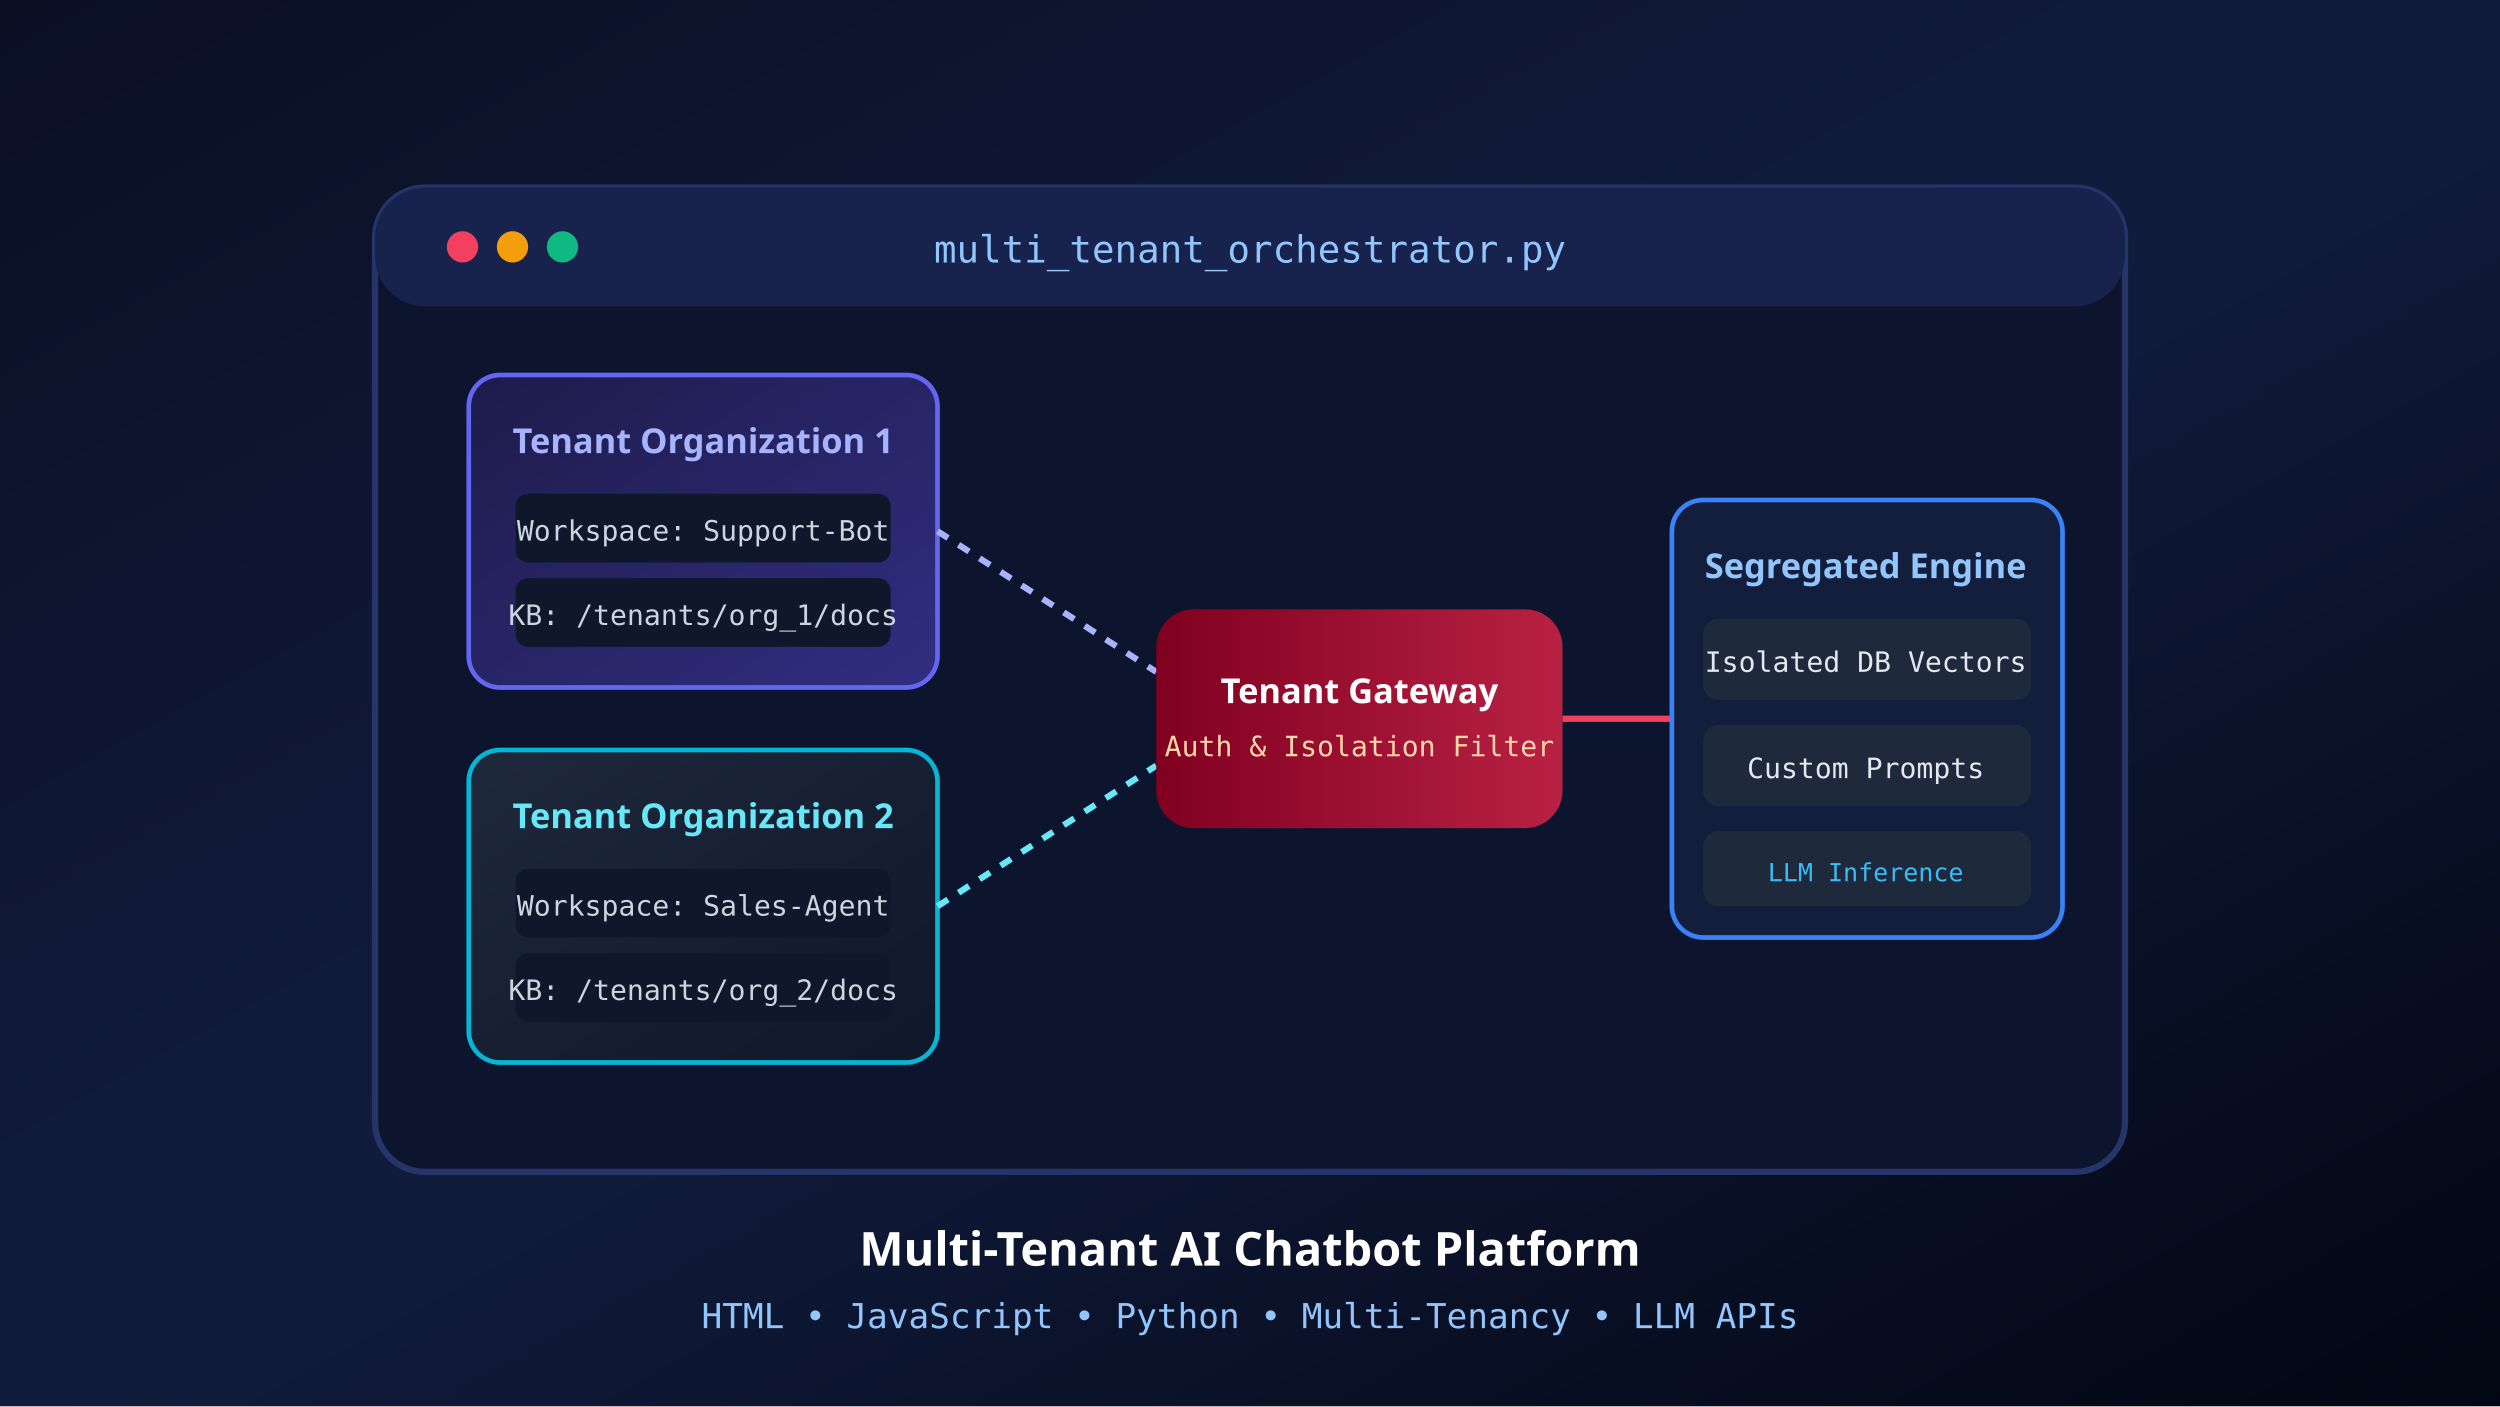
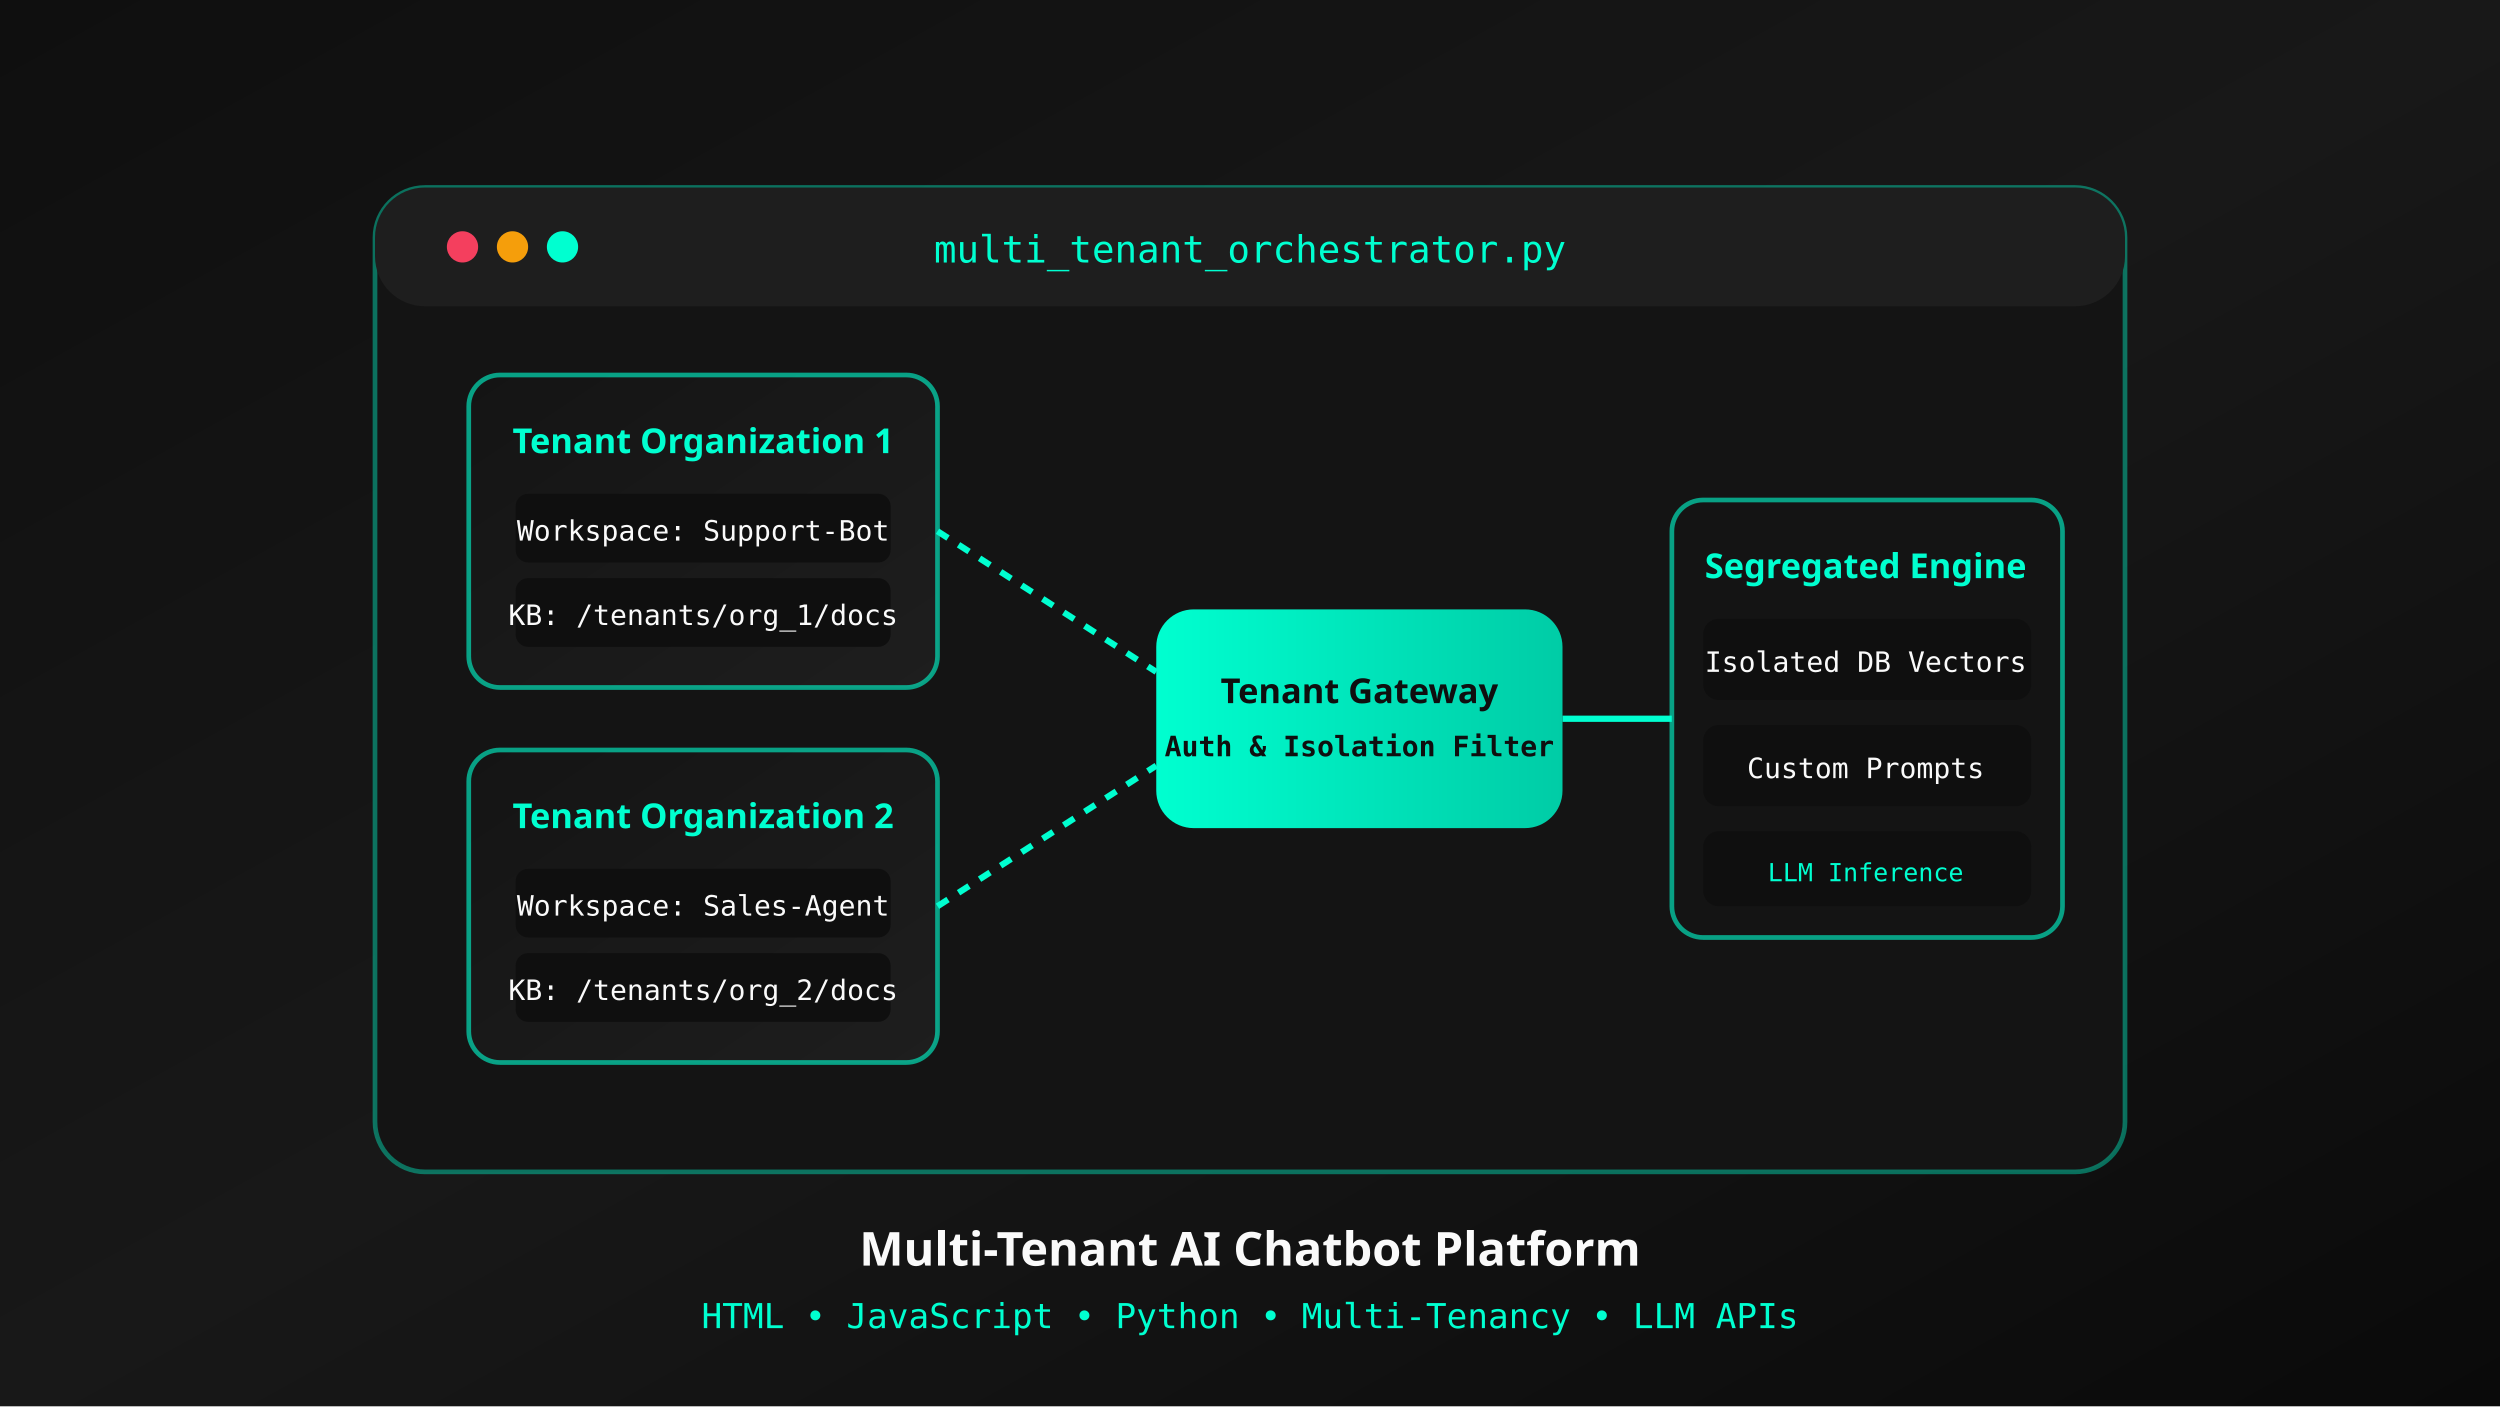
<svg xmlns="http://www.w3.org/2000/svg" viewBox="0 0 800 450" width="100%" height="100%">
  <defs>
    <linearGradient id="bg-multi" x1="0%" y1="0%" x2="100%" y2="100%">
-       <stop offset="0%" stop-color="#0a0f24" />
-       <stop offset="50%" stop-color="#111c3d" />
-       <stop offset="100%" stop-color="#030612" />
+       <stop offset="0%" stop-color="#0F0F0F" />
+       <stop offset="50%" stop-color="#181818" />
+       <stop offset="100%" stop-color="#0A0A0A" />
    </linearGradient>
    <linearGradient id="tenant-a" x1="0%" y1="0%" x2="100%" y2="100%">
-       <stop offset="0%" stop-color="#1e1b4b" />
-       <stop offset="100%" stop-color="#312e81" />
+       <stop offset="0%" stop-color="#141414" />
+       <stop offset="100%" stop-color="#1E1E1E" />
    </linearGradient>
    <linearGradient id="tenant-b" x1="0%" y1="0%" x2="100%" y2="100%">
-       <stop offset="0%" stop-color="#1e293b" />
-       <stop offset="100%" stop-color="#0f172a" />
+       <stop offset="0%" stop-color="#141414" />
+       <stop offset="100%" stop-color="#1E1E1E" />
    </linearGradient>
    <linearGradient id="core-gateway" x1="0%" y1="0%" x2="100%" y2="0%">
-       <stop offset="0%" stop-color="#800020" />
-       <stop offset="100%" stop-color="#b92144" />
+       <stop offset="0%" stop-color="#00FFD0" />
+       <stop offset="100%" stop-color="#00CCA6" />
    </linearGradient>
  </defs>
  <rect width="800" height="450" fill="url(#bg-multi)" />
-   <rect x="120" y="60" width="560" height="315" rx="16" fill="#0d142d" stroke="#253569" stroke-width="2" />
-   <rect x="120" y="60" width="560" height="38" rx="16" fill="#17234d" />
+   <rect x="120" y="60" width="560" height="315" rx="16" fill="#141414" stroke="#00FFD0" stroke-width="1.5" stroke-opacity="0.4" />
+   <rect x="120" y="60" width="560" height="38" rx="16" fill="#1E1E1E" />
  <circle cx="148" cy="79" r="5" fill="#f43f5e" />
  <circle cx="164" cy="79" r="5" fill="#f59e0b" />
-   <circle cx="180" cy="79" r="5" fill="#10b981" />
-   <text x="400" y="84" fill="#93c5fd" font-family="monospace" font-size="12" text-anchor="middle">multi_tenant_orchestrator.py</text>
-   <rect x="150" y="120" width="150" height="100" rx="10" fill="url(#tenant-a)" stroke="#6366f1" stroke-width="1.5" />
-   <text x="225" y="145" fill="#a5b4fc" font-family="sans-serif" font-weight="bold" font-size="11" text-anchor="middle">Tenant Organization 1</text>
-   <rect x="165" y="158" width="120" height="22" rx="4" fill="#0f172a" />
-   <text x="225" y="173" fill="#cbd5e1" font-family="monospace" font-size="9" text-anchor="middle">Workspace: Support-Bot</text>
-   <rect x="165" y="185" width="120" height="22" rx="4" fill="#0f172a" />
-   <text x="225" y="200" fill="#cbd5e1" font-family="monospace" font-size="9" text-anchor="middle">KB: /tenants/org_1/docs</text>
-   <rect x="150" y="240" width="150" height="100" rx="10" fill="url(#tenant-b)" stroke="#06b6d4" stroke-width="1.5" />
-   <text x="225" y="265" fill="#67e8f9" font-family="sans-serif" font-weight="bold" font-size="11" text-anchor="middle">Tenant Organization 2</text>
-   <rect x="165" y="278" width="120" height="22" rx="4" fill="#0f172a" />
-   <text x="225" y="293" fill="#cbd5e1" font-family="monospace" font-size="9" text-anchor="middle">Workspace: Sales-Agent</text>
-   <rect x="165" y="305" width="120" height="22" rx="4" fill="#0f172a" />
-   <text x="225" y="320" fill="#cbd5e1" font-family="monospace" font-size="9" text-anchor="middle">KB: /tenants/org_2/docs</text>
-   <path d="M 300 170 L 370 215" stroke="#a5b4fc" stroke-width="2" stroke-dasharray="4" fill="none" />
-   <path d="M 300 290 L 370 245" stroke="#67e8f9" stroke-width="2" stroke-dasharray="4" fill="none" />
+   <circle cx="180" cy="79" r="5" fill="#00FFD0" />
+   <text x="400" y="84" fill="#00FFD0" font-family="monospace" font-size="12" text-anchor="middle">multi_tenant_orchestrator.py</text>
+   <rect x="150" y="120" width="150" height="100" rx="10" fill="url(#tenant-a)" stroke="#00FFD0" stroke-width="1.5" stroke-opacity="0.6" />
+   <text x="225" y="145" fill="#00FFD0" font-family="sans-serif" font-weight="bold" font-size="11" text-anchor="middle">Tenant Organization 1</text>
+   <rect x="165" y="158" width="120" height="22" rx="4" fill="#0F0F0F" />
+   <text x="225" y="173" fill="#FAFAFA" font-family="monospace" font-size="9" text-anchor="middle">Workspace: Support-Bot</text>
+   <rect x="165" y="185" width="120" height="22" rx="4" fill="#0F0F0F" />
+   <text x="225" y="200" fill="#FAFAFA" font-family="monospace" font-size="9" text-anchor="middle">KB: /tenants/org_1/docs</text>
+   <rect x="150" y="240" width="150" height="100" rx="10" fill="url(#tenant-b)" stroke="#00FFD0" stroke-width="1.5" stroke-opacity="0.6" />
+   <text x="225" y="265" fill="#00FFD0" font-family="sans-serif" font-weight="bold" font-size="11" text-anchor="middle">Tenant Organization 2</text>
+   <rect x="165" y="278" width="120" height="22" rx="4" fill="#0F0F0F" />
+   <text x="225" y="293" fill="#FAFAFA" font-family="monospace" font-size="9" text-anchor="middle">Workspace: Sales-Agent</text>
+   <rect x="165" y="305" width="120" height="22" rx="4" fill="#0F0F0F" />
+   <text x="225" y="320" fill="#FAFAFA" font-family="monospace" font-size="9" text-anchor="middle">KB: /tenants/org_2/docs</text>
+   <path d="M 300 170 L 370 215" stroke="#00FFD0" stroke-width="2" stroke-dasharray="4" fill="none" />
+   <path d="M 300 290 L 370 245" stroke="#00FFD0" stroke-width="2" stroke-dasharray="4" fill="none" />
  <rect x="370" y="195" width="130" height="70" rx="12" fill="url(#core-gateway)" />
-   <text x="435" y="225" fill="#ffffff" font-family="sans-serif" font-weight="bold" font-size="11" text-anchor="middle">Tenant Gateway</text>
-   <text x="435" y="242" fill="#fed7aa" font-family="monospace" font-size="9" text-anchor="middle">Auth &amp; Isolation Filter</text>
-   <path d="M 500 230 L 535 230" stroke="#f43f5e" stroke-width="2" fill="none" />
-   <rect x="535" y="160" width="125" height="140" rx="10" fill="#131e3d" stroke="#3b82f6" stroke-width="1.5" />
-   <text x="597" y="185" fill="#93c5fd" font-family="sans-serif" font-weight="bold" font-size="11" text-anchor="middle">Segregated Engine</text>
-   <rect x="545" y="198" width="105" height="26" rx="5" fill="#1e293b" />
-   <text x="597" y="215" fill="#e2e8f0" font-family="monospace" font-size="9" text-anchor="middle">Isolated DB Vectors</text>
-   <rect x="545" y="232" width="105" height="26" rx="5" fill="#1e293b" />
-   <text x="597" y="249" fill="#e2e8f0" font-family="monospace" font-size="9" text-anchor="middle">Custom Prompts</text>
-   <rect x="545" y="266" width="105" height="24" rx="5" fill="#1e293b" />
-   <text x="597" y="282" fill="#38bdf8" font-family="monospace" font-size="8" text-anchor="middle">LLM Inference</text>
-   <text x="400" y="405" fill="#ffffff" font-family="sans-serif" font-weight="bold" font-size="15" text-anchor="middle">Multi-Tenant AI Chatbot Platform</text>
-   <text x="400" y="425" fill="#93c5fd" font-family="monospace" font-size="11" text-anchor="middle">HTML • JavaScript • Python • Multi-Tenancy • LLM APIs</text>
+   <text x="435" y="225" fill="#0F0F0F" font-family="sans-serif" font-weight="bold" font-size="11" text-anchor="middle">Tenant Gateway</text>
+   <text x="435" y="242" fill="#0F0F0F" font-family="monospace" font-weight="bold" font-size="9" text-anchor="middle">Auth &amp; Isolation Filter</text>
+   <path d="M 500 230 L 535 230" stroke="#00FFD0" stroke-width="2" fill="none" />
+   <rect x="535" y="160" width="125" height="140" rx="10" fill="#141414" stroke="#00FFD0" stroke-width="1.5" stroke-opacity="0.6" />
+   <text x="597" y="185" fill="#00FFD0" font-family="sans-serif" font-weight="bold" font-size="11" text-anchor="middle">Segregated Engine</text>
+   <rect x="545" y="198" width="105" height="26" rx="5" fill="#0F0F0F" />
+   <text x="597" y="215" fill="#FAFAFA" font-family="monospace" font-size="9" text-anchor="middle">Isolated DB Vectors</text>
+   <rect x="545" y="232" width="105" height="26" rx="5" fill="#0F0F0F" />
+   <text x="597" y="249" fill="#FAFAFA" font-family="monospace" font-size="9" text-anchor="middle">Custom Prompts</text>
+   <rect x="545" y="266" width="105" height="24" rx="5" fill="#0F0F0F" />
+   <text x="597" y="282" fill="#00FFD0" font-family="monospace" font-size="8" text-anchor="middle">LLM Inference</text>
+   <text x="400" y="405" fill="#FAFAFA" font-family="sans-serif" font-weight="bold" font-size="15" text-anchor="middle">Multi-Tenant AI Chatbot Platform</text>
+   <text x="400" y="425" fill="#00FFD0" font-family="monospace" font-size="11" text-anchor="middle">HTML • JavaScript • Python • Multi-Tenancy • LLM APIs</text>
</svg>
